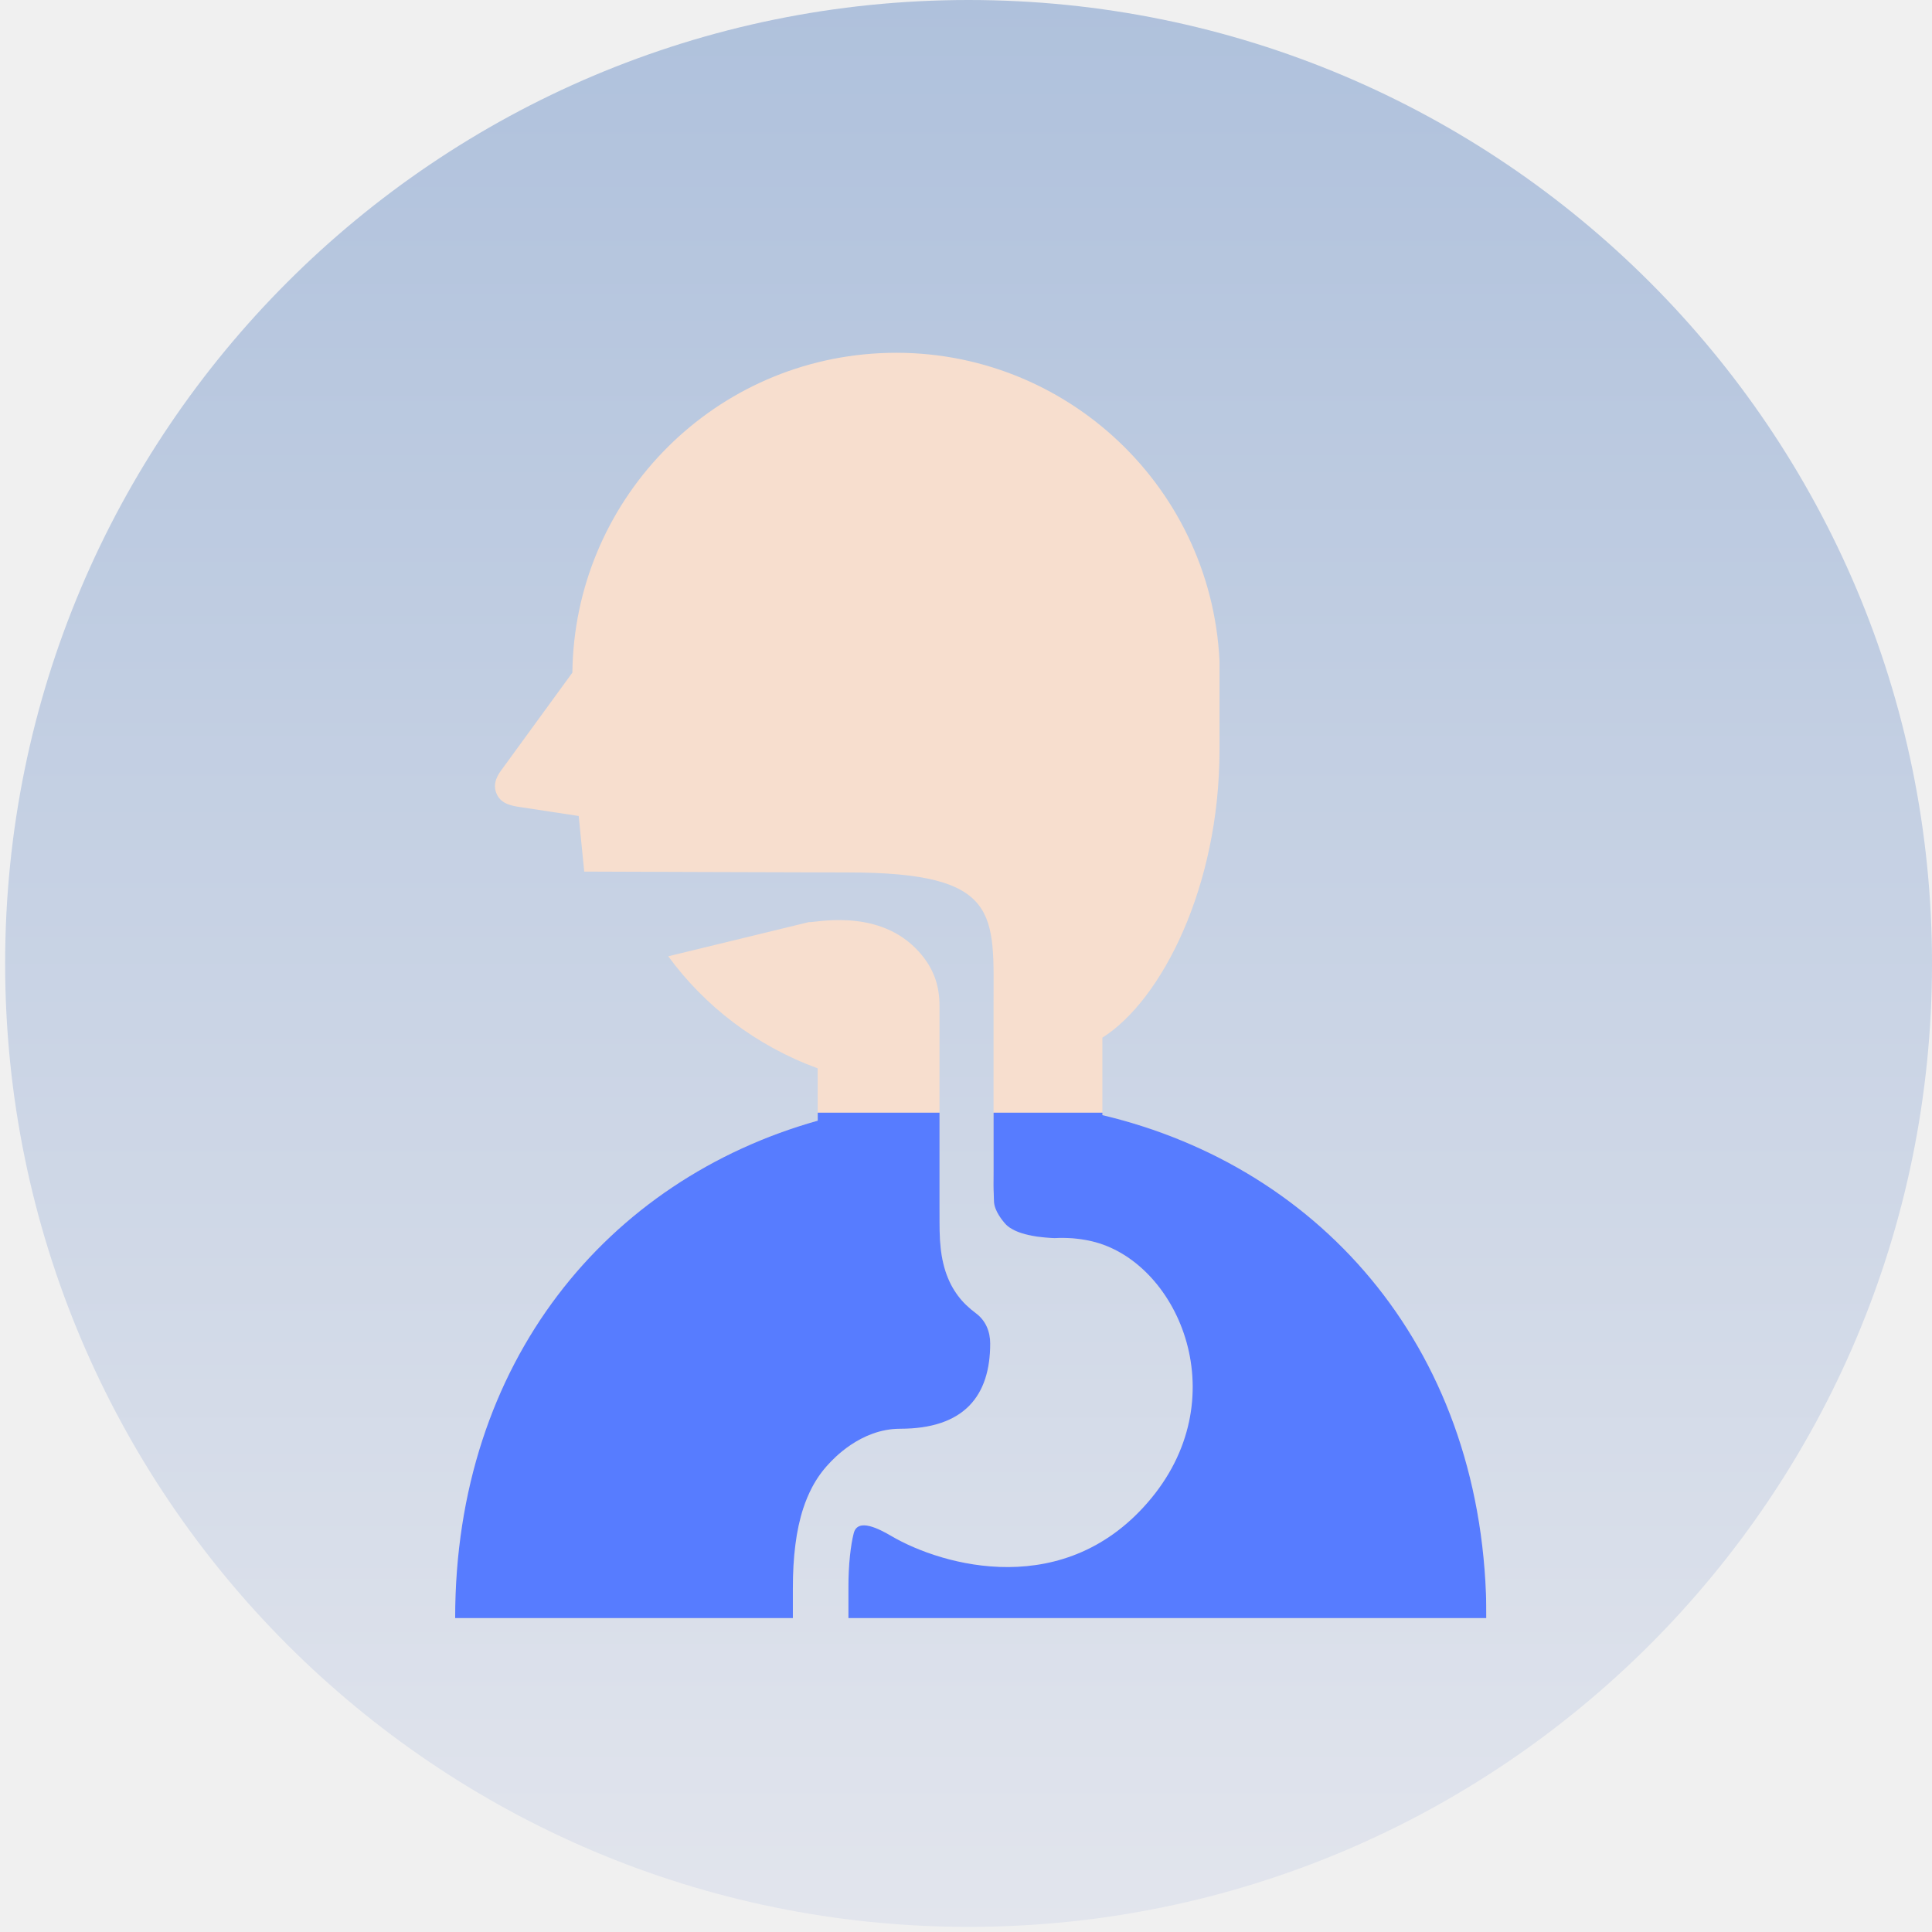
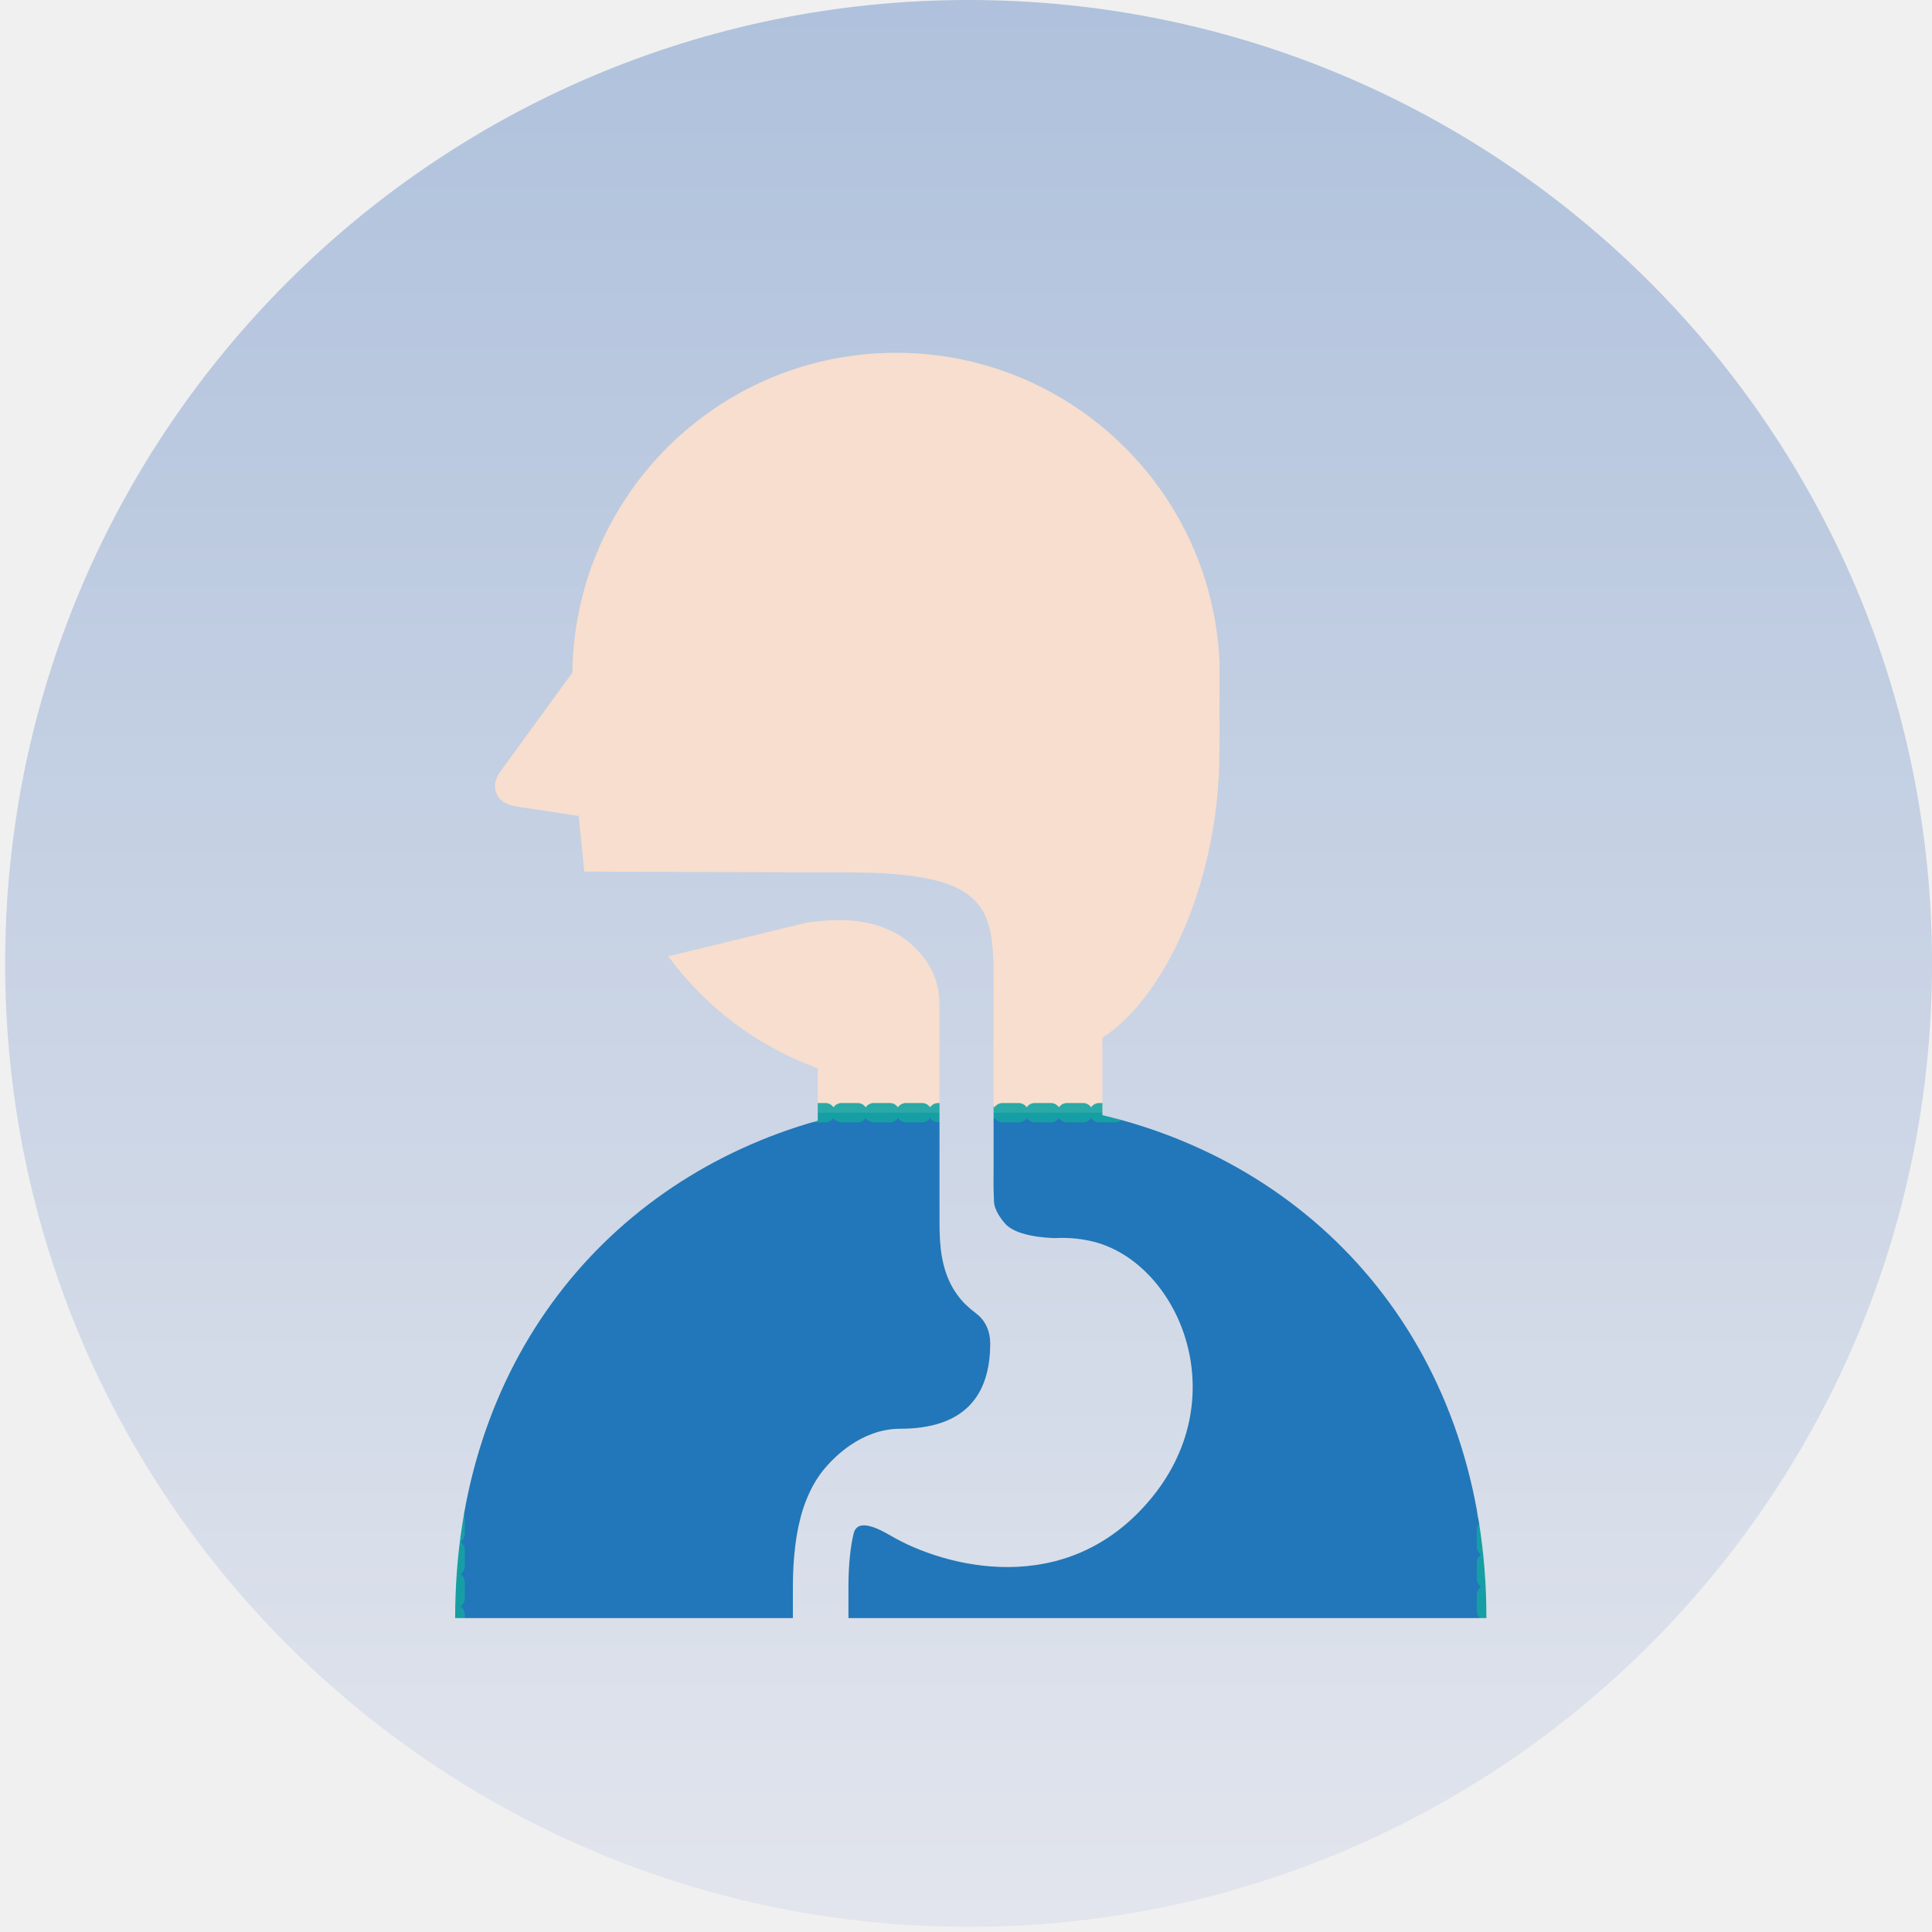
- <svg xmlns="http://www.w3.org/2000/svg" width="126" height="126" viewBox="0 0 126 126" fill="none">
-   <circle cx="63.168" cy="62.833" r="62.833" fill="url(#paint0_linear_4741_2378)" />
-   <path d="M64.577 87.625C64.577 86.856 64.295 86.131 63.646 85.648C63.192 85.31 62.794 84.935 62.482 84.514C62.301 84.273 62.147 84.023 62.016 83.772C61.868 83.48 61.749 83.187 61.656 82.898C61.55 82.565 61.475 82.238 61.419 81.918C61.356 81.553 61.324 81.201 61.301 80.856C61.278 80.465 61.273 80.093 61.273 79.735C61.273 79.405 61.271 79.085 61.271 78.793V78.581V77.108V76.524C61.271 76.524 61.271 68.415 61.271 65.59C61.271 64.252 60.886 63.016 59.702 61.832C57.06 59.191 53.003 60.213 52.762 60.135L43.58 62.366C45.957 65.605 49.281 68.193 53.328 69.674V73.087C39.629 76.939 29.682 88.795 29.682 105.527H42.688H51.707V103.575C51.707 102.55 51.76 101.613 51.87 100.752C51.979 99.888 52.147 99.098 52.384 98.372C52.543 97.889 52.734 97.433 52.958 97.005C53.258 96.433 53.626 95.917 54.054 95.464C54.301 95.204 56.099 93.18 58.703 93.18C62.888 93.18 64.577 91.029 64.577 87.625Z" fill="#F7DECE" />
-   <path d="M71.895 72.726V67.674C75.76 65.229 79.533 57.826 79.533 48.914V43.096C78.964 31.447 69.057 22.464 57.407 23.033C46.194 23.582 37.453 32.787 37.329 43.867L32.691 50.233C32.313 50.734 32.132 51.283 32.431 51.86C32.741 52.447 33.393 52.555 33.922 52.636L37.742 53.217L38.102 56.843C38.102 56.843 52.91 56.899 55.3 56.899C65.358 56.899 64.796 59.639 64.796 65.59C64.796 68.415 64.796 76.013 64.796 76.013V76.358C64.796 76.685 64.791 77.002 64.791 77.302C64.791 77.67 64.821 78.015 64.821 78.322C64.821 78.972 65.433 79.664 65.526 79.777C65.579 79.84 65.642 79.901 65.718 79.966C65.803 80.037 65.909 80.107 66.045 80.18C66.199 80.266 66.393 80.349 66.634 80.427C66.912 80.515 67.256 80.593 67.669 80.654C67.992 80.697 68.359 80.732 68.775 80.747C69.523 80.707 70.341 80.754 71.18 80.948C76.73 82.222 80.648 90.936 75.093 97.697C69.535 104.459 61.437 102.114 58.138 100.18C57.34 99.714 55.937 98.969 55.675 99.994C55.567 100.417 55.491 100.905 55.431 101.454C55.365 102.082 55.327 102.787 55.33 103.575V105.526H81.464H96.939C96.939 88.231 86.309 76.146 71.895 72.726Z" fill="#F7DECE" />
+ <svg xmlns="http://www.w3.org/2000/svg" width="300" height="300" viewBox="0 0 126 126" fill="none">
+   <circle cx="63.168" cy="62.833" r="62.833" fill="url(#paint0_linear_4741_2378)" style="fill: url(&quot;#paint0_linear_4741_2378&quot;) !important; stroke: none !important; stroke-width: 1px !important; cursor: pointer; pointer-events: all;" />
+   <path d="M64.577 87.625C64.577 86.856 64.295 86.131 63.646 85.648C63.192 85.31 62.794 84.935 62.482 84.514C62.301 84.273 62.147 84.023 62.016 83.772C61.868 83.48 61.749 83.187 61.656 82.898C61.55 82.565 61.475 82.238 61.419 81.918C61.356 81.553 61.324 81.201 61.301 80.856C61.278 80.465 61.273 80.093 61.273 79.735C61.273 79.405 61.271 79.085 61.271 78.793V78.581V77.108V76.524C61.271 76.524 61.271 68.415 61.271 65.59C61.271 64.252 60.886 63.016 59.702 61.832C57.06 59.191 53.003 60.213 52.762 60.135L43.58 62.366C45.957 65.605 49.281 68.193 53.328 69.674V73.087C39.629 76.939 29.682 88.795 29.682 105.527H42.688H51.707V103.575C51.707 102.55 51.76 101.613 51.87 100.752C51.979 99.888 52.147 99.098 52.384 98.372C52.543 97.889 52.734 97.433 52.958 97.005C53.258 96.433 53.626 95.917 54.054 95.464C54.301 95.204 56.099 93.18 58.703 93.18C62.888 93.18 64.577 91.029 64.577 87.625Z" fill="#F7DECE" style="fill: rgb(247, 222, 206) !important; stroke: none !important; stroke-width: 1px !important; cursor: pointer; pointer-events: all;" />
+   <path d="M71.895 72.726V67.674C75.76 65.229 79.533 57.826 79.533 48.914V43.096C78.964 31.447 69.057 22.464 57.407 23.033C46.194 23.582 37.453 32.787 37.329 43.867L32.691 50.233C32.313 50.734 32.132 51.283 32.431 51.86C32.741 52.447 33.393 52.555 33.922 52.636L37.742 53.217L38.102 56.843C38.102 56.843 52.91 56.899 55.3 56.899C65.358 56.899 64.796 59.639 64.796 65.59C64.796 68.415 64.796 76.013 64.796 76.013V76.358C64.796 76.685 64.791 77.002 64.791 77.302C64.791 77.67 64.821 78.015 64.821 78.322C64.821 78.972 65.433 79.664 65.526 79.777C65.579 79.84 65.642 79.901 65.718 79.966C65.803 80.037 65.909 80.107 66.045 80.18C66.199 80.266 66.393 80.349 66.634 80.427C66.912 80.515 67.256 80.593 67.669 80.654C67.992 80.697 68.359 80.732 68.775 80.747C69.523 80.707 70.341 80.754 71.18 80.948C76.73 82.222 80.648 90.936 75.093 97.697C69.535 104.459 61.437 102.114 58.138 100.18C57.34 99.714 55.937 98.969 55.675 99.994C55.567 100.417 55.491 100.905 55.431 101.454C55.365 102.082 55.327 102.787 55.33 103.575V105.526H81.464H96.939C96.939 88.231 86.309 76.146 71.895 72.726Z" fill="#F7DECE" style="fill: rgb(247, 222, 206) !important; stroke: none !important; stroke-width: 1px !important; cursor: pointer; pointer-events: all;" />
  <mask id="mask0_4741_2378" style="mask-type:alpha" maskUnits="userSpaceOnUse" x="29" y="23" width="68" height="83">
    <path d="M64.579 87.625C64.579 86.856 64.297 86.131 63.648 85.648C63.194 85.31 62.797 84.935 62.484 84.514C62.303 84.273 62.149 84.023 62.018 83.772C61.87 83.48 61.751 83.187 61.658 82.898C61.552 82.565 61.477 82.238 61.421 81.918C61.358 81.553 61.326 81.201 61.303 80.856C61.28 80.465 61.275 80.093 61.275 79.735C61.275 79.405 61.273 79.085 61.273 78.793V78.581V77.108V76.524C61.273 76.524 61.273 68.415 61.273 65.59C61.273 64.252 60.887 63.016 59.704 61.832C57.062 59.191 53.005 60.213 52.764 60.135L43.582 62.366C45.959 65.605 49.283 68.193 53.33 69.674V73.087C39.631 76.939 29.684 88.795 29.684 105.527H42.69H51.709V103.575C51.709 102.55 51.761 101.613 51.872 100.752C51.981 99.888 52.149 99.098 52.386 98.372C52.545 97.889 52.736 97.433 52.96 97.005C53.26 96.433 53.628 95.917 54.056 95.464C54.303 95.204 56.101 93.18 58.705 93.18C62.89 93.18 64.579 91.029 64.579 87.625Z" fill="white" />
    <path d="M71.897 72.726V67.674C75.762 65.229 79.535 57.826 79.535 48.914V43.096C78.966 31.447 69.059 22.464 57.41 23.033C46.196 23.582 37.455 32.787 37.331 43.867L32.693 50.233C32.315 50.734 32.134 51.283 32.433 51.86C32.743 52.447 33.395 52.555 33.924 52.636L37.744 53.217L38.104 56.843C38.104 56.843 52.912 56.899 55.302 56.899C65.359 56.899 64.798 59.639 64.798 65.59C64.798 68.415 64.798 76.013 64.798 76.013V76.358C64.798 76.685 64.793 77.002 64.793 77.302C64.793 77.67 64.823 78.015 64.823 78.322C64.823 78.972 65.435 79.664 65.528 79.777C65.581 79.84 65.644 79.901 65.72 79.966C65.805 80.037 65.911 80.107 66.047 80.18C66.201 80.266 66.395 80.349 66.636 80.427C66.913 80.515 67.258 80.593 67.671 80.654C67.994 80.697 68.361 80.732 68.777 80.747C69.525 80.707 70.343 80.754 71.182 80.948C76.732 82.222 80.65 90.936 75.095 97.697C69.537 104.459 61.439 102.114 58.14 100.18C57.342 99.714 55.939 98.969 55.677 99.994C55.569 100.417 55.493 100.905 55.433 101.454C55.367 102.082 55.329 102.787 55.332 103.575V105.526H81.466H96.941C96.941 88.231 86.311 76.146 71.897 72.726Z" fill="#F7DECE" />
  </mask>
  <g mask="url(#mask0_4741_2378)">
-     <rect x="29.684" y="72.566" width="67.257" height="33.629" fill="#577CFF" />
+     <rect x="29.684" y="72.566" width="67.257" height="33.629" fill="#2177b9" style="fill: rgb(33, 119, 185) !important; stroke: none !important; stroke-width: 1px !important; cursor: pointer; pointer-events: all;" />
+     <rect x="29.684" y="72.566" width="67.257" height="33.629" fill="none" stroke="#14a3a3" vector-effect="non-scaling-stroke" stroke-width="3" stroke-dasharray="2.5 2.5" stroke-linecap="round" stroke-linejoin="round" opacity="0.9" data-ice-overlay="1" style="pointer-events: none;" />
  </g>
  <defs>
    <linearGradient id="paint0_linear_4741_2378" x1="63.168" y1="0" x2="63.168" y2="125.665" gradientUnits="userSpaceOnUse">
      <stop stop-color="#AFC1DC" />
      <stop offset="1" stop-color="#E2E5ED" />
    </linearGradient>
  </defs>
</svg>
